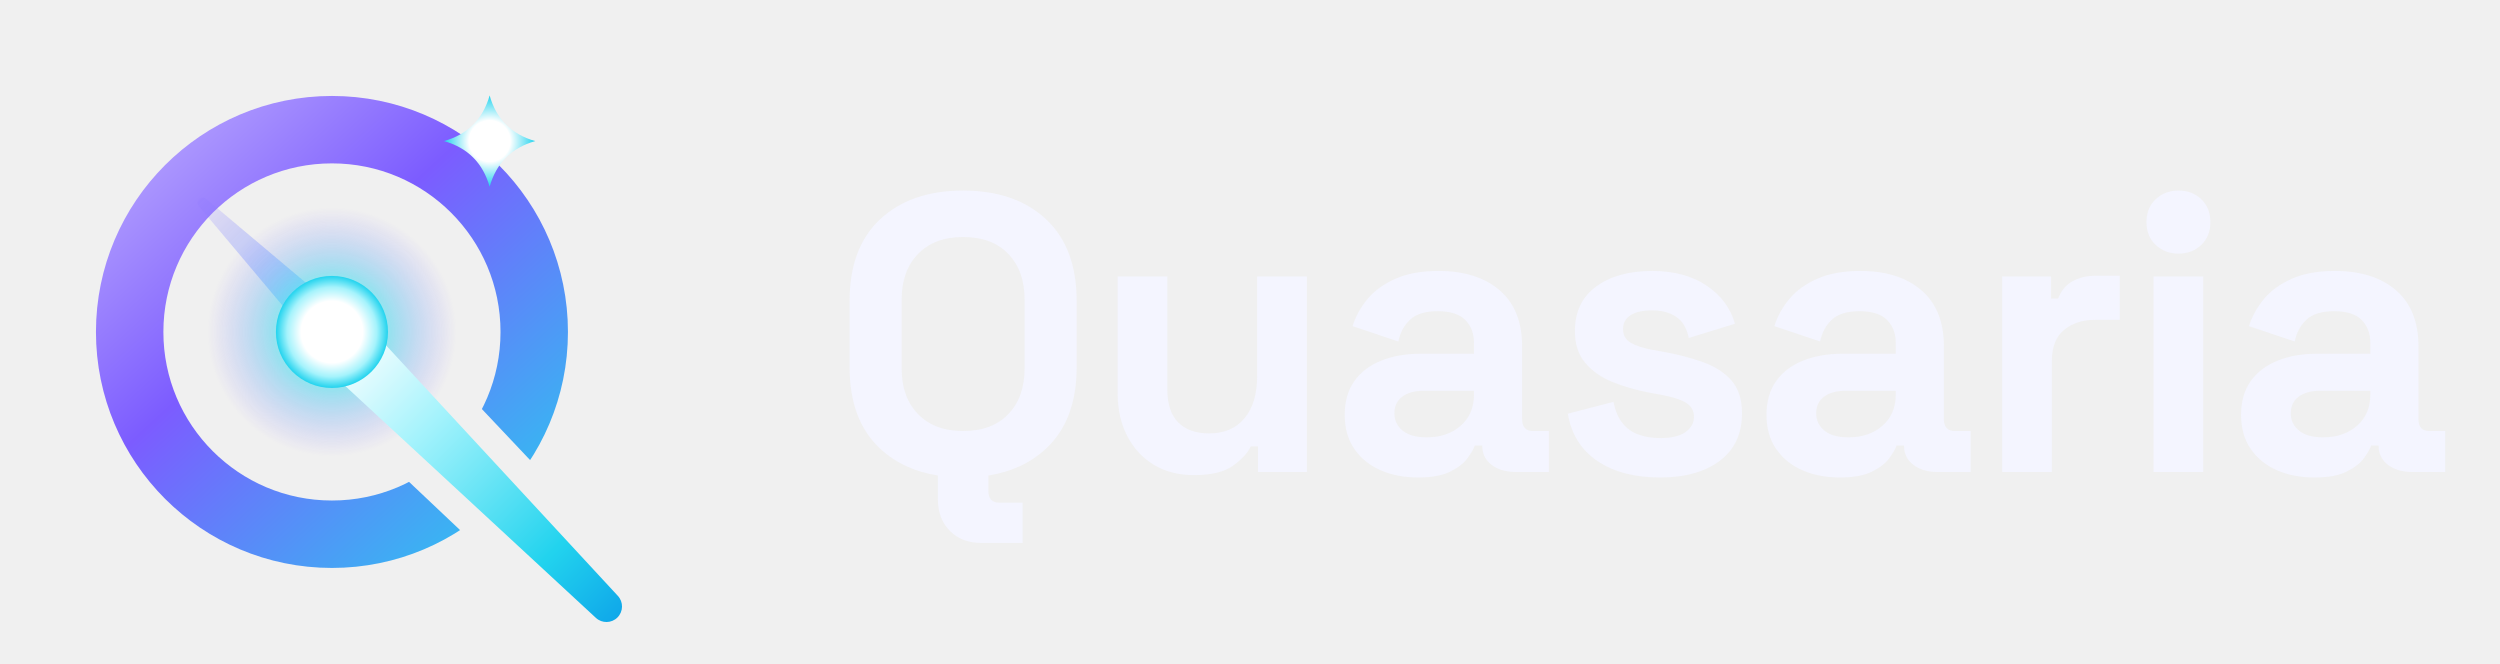
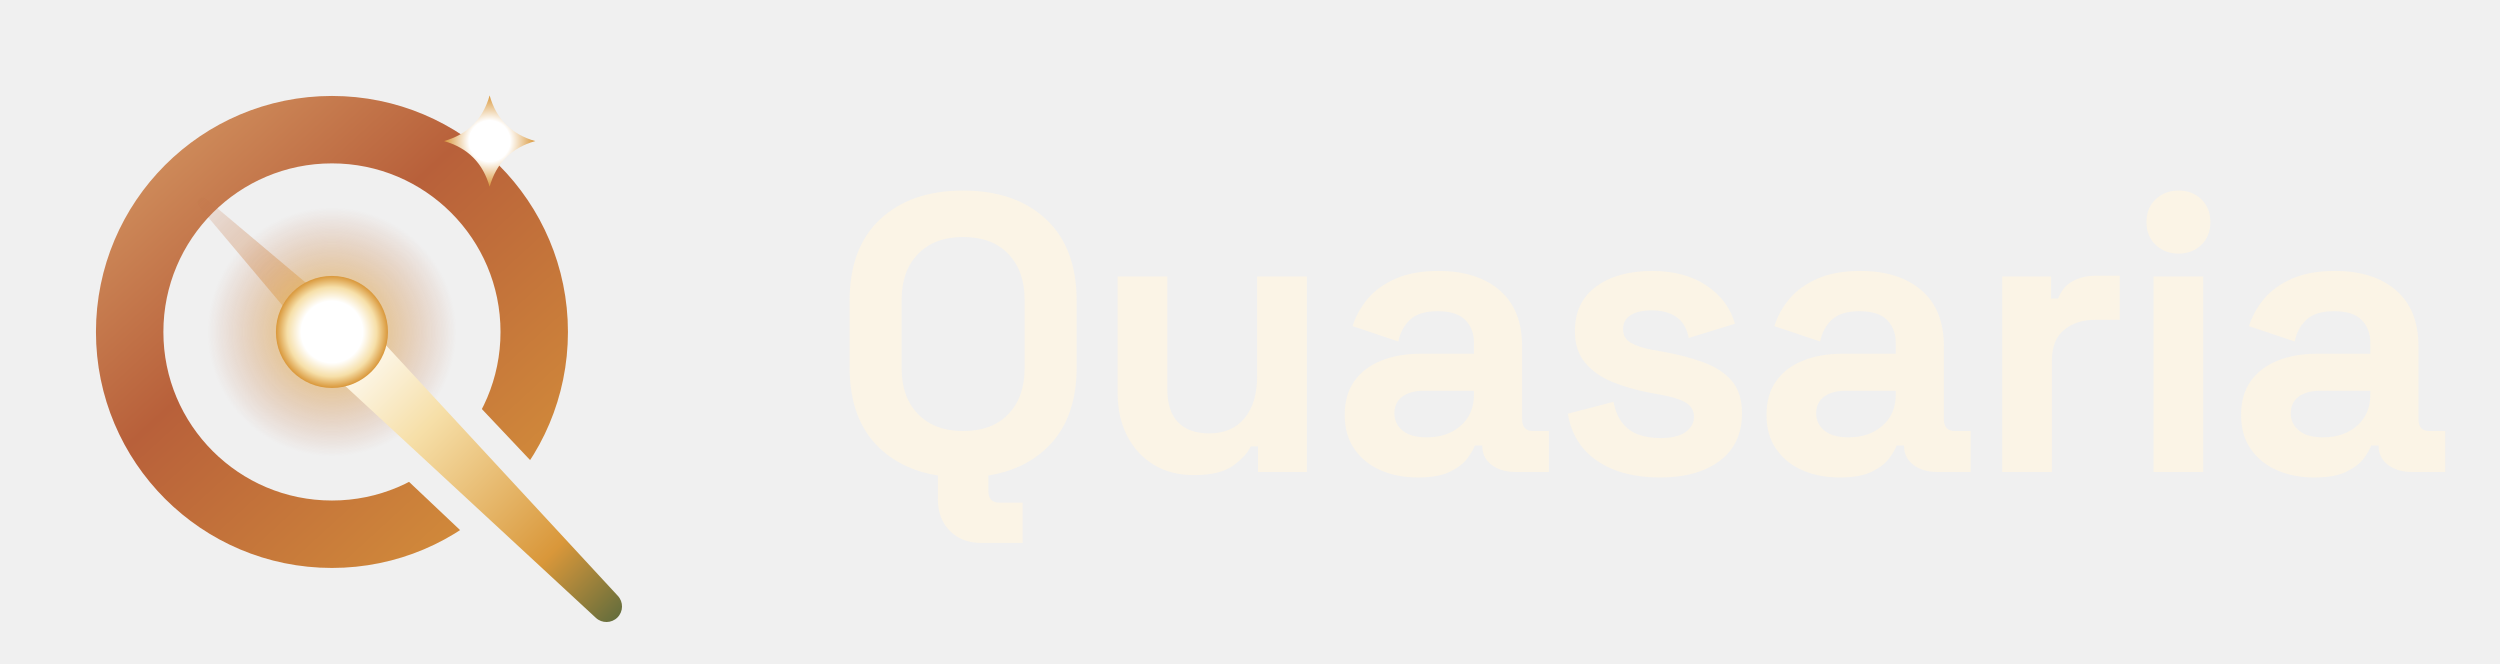
<svg xmlns="http://www.w3.org/2000/svg" viewBox="0 0 241 64" role="img" aria-labelledby="t d">
  <g>
    <defs>
      <linearGradient id="al-ring" x1="10" y1="8" x2="54" y2="56" gradientUnits="userSpaceOnUse">
-         <stop offset="0" stop-color="#C4B5FD" />
-         <stop offset=".42" stop-color="#7C5CFF" />
-         <stop offset="1" stop-color="#22D3EE" />
+         <stop offset="0" stop-color="#D9A06A" />
+         <stop offset=".42" stop-color="#B8603A" />
+         <stop offset="1" stop-color="#D9973A" />
      </linearGradient>
      <linearGradient id="al-jet" x1="33" y1="33" x2="60" y2="60" gradientUnits="userSpaceOnUse">
        <stop offset="0" stop-color="#fff" />
-         <stop offset=".3" stop-color="#A5F3FC" />
-         <stop offset=".75" stop-color="#22D3EE" />
-         <stop offset="1" stop-color="#0EA5E9" />
+         <stop offset=".3" stop-color="#F6DFA8" />
+         <stop offset=".75" stop-color="#D9973A" />
+         <stop offset="1" stop-color="#5E6B3C" />
      </linearGradient>
      <radialGradient id="al-core" cx="32" cy="32" r="5.4" gradientUnits="userSpaceOnUse">
        <stop offset="0" stop-color="#fff" />
        <stop offset=".55" stop-color="#fff" />
-         <stop offset=".8" stop-color="#A5F3FC" />
-         <stop offset="1" stop-color="#22D3EE" />
+         <stop offset=".8" stop-color="#F6DFA8" />
+         <stop offset="1" stop-color="#D9973A" />
      </radialGradient>
      <radialGradient id="al-glint" cx="47.2" cy="13.6" r="4.4" gradientUnits="userSpaceOnUse">
        <stop offset="0" stop-color="#fff" />
        <stop offset=".45" stop-color="#fff" />
-         <stop offset="1" stop-color="#22D3EE" />
+         <stop offset="1" stop-color="#D9973A" />
      </radialGradient>
      <linearGradient id="al-cjet" x1="31" y1="31" x2="18" y2="18" gradientUnits="userSpaceOnUse">
-         <stop offset="0" stop-color="#A5F3FC" stop-opacity=".95" />
-         <stop offset="1" stop-color="#7C5CFF" stop-opacity="0" />
+         <stop offset="0" stop-color="#F6DFA8" stop-opacity=".95" />
+         <stop offset="1" stop-color="#B8603A" stop-opacity="0" />
      </linearGradient>
      <radialGradient id="al-halo" cx="32" cy="32" r="12" gradientUnits="userSpaceOnUse">
-         <stop offset="0" stop-color="#A5F3FC" stop-opacity=".95" />
-         <stop offset=".45" stop-color="#22D3EE" stop-opacity=".45" />
-         <stop offset="1" stop-color="#7C5CFF" stop-opacity="0" />
+         <stop offset="0" stop-color="#F6DFA8" stop-opacity=".95" />
+         <stop offset=".45" stop-color="#D9973A" stop-opacity=".45" />
+         <stop offset="1" stop-color="#B8603A" stop-opacity="0" />
      </radialGradient>
      <mask id="al-cut" maskUnits="userSpaceOnUse" x="0" y="0" width="64" height="64">
        <rect width="64" height="64" fill="#fff" />
        <path d="M28.18 35.82L59.03 64.97A4.2 4.2 0 0 0 64.97 59.03L35.82 28.18Z" fill="#000" />
      </mask>
    </defs>
    <circle cx="32" cy="32" r="19.5" fill="none" stroke="url(#al-ring)" stroke-width="6.5" mask="url(#al-cut)" />
    <path d="M32.34 29.66L19.85 19.15A0.5 0.5 0 0 0 19.15 19.85L29.66 32.34Z" fill="url(#al-cjet)" />
    <circle cx="32" cy="32" r="12" fill="url(#al-halo)" />
    <path d="M30.95 35.05L57.44 59.56A1.5 1.5 0 0 0 59.56 57.44L35.05 30.95Z" fill="url(#al-jet)" />
    <circle cx="32" cy="32" r="5.4" fill="url(#al-core)" />
    <path d="M47.2 9.2Q48.17 12.63 51.6 13.6Q48.17 14.57 47.2 18Q46.23 14.57 42.8 13.6Q46.23 12.63 47.2 9.2Z" fill="url(#al-glint)" />
  </g>
-   <path d="M98.58 52.34L94.59 52.34Q92.73 52.34 91.57 51.18Q90.41 50.02 90.41 48.08L90.41 48.08L90.41 45.84Q87.07 45.31 84.86 43.26L84.86 43.26Q81.90 40.52 81.90 35.39L81.90 35.39L81.90 29.01Q81.90 23.88 84.86 21.12Q87.83 18.37 92.84 18.37Q97.86 18.37 100.82 21.12Q103.79 23.88 103.79 29.01L103.79 29.01L103.79 35.39Q103.79 40.52 100.82 43.26L100.82 43.26Q98.62 45.31 95.28 45.84L95.28 45.84L95.28 47.32Q95.28 48.46 96.34 48.46L96.34 48.46L98.58 48.46L98.58 52.34ZM92.84 41.55L92.84 41.55Q95.66 41.55 97.21 39.91Q98.77 38.28 98.77 35.54L98.77 35.54L98.77 28.86Q98.77 26.12 97.21 24.49Q95.66 22.85 92.84 22.85L92.84 22.85Q90.07 22.85 88.49 24.49Q86.92 26.12 86.92 28.86L86.92 28.86L86.92 35.54Q86.92 38.28 88.49 39.91Q90.07 41.55 92.84 41.55ZM115.07 45.80L115.07 45.80Q112.87 45.80 111.22 44.80Q109.56 43.79 108.65 42.00Q107.74 40.22 107.74 37.90L107.74 37.90L107.74 26.65L112.53 26.65L112.53 37.52Q112.53 39.65 113.57 40.71Q114.62 41.78 116.56 41.78L116.56 41.78Q118.76 41.78 119.98 40.31Q121.19 38.85 121.19 36.23L121.19 36.23L121.19 26.65L125.98 26.65L125.98 45.50L121.27 45.50L121.27 43.03L120.58 43.03Q120.13 43.98 118.87 44.89Q117.62 45.80 115.07 45.80ZM136.70 46.03L136.70 46.03Q134.68 46.03 133.09 45.33Q131.49 44.63 130.56 43.28Q129.63 41.93 129.63 39.99L129.63 39.99Q129.63 38.05 130.56 36.74Q131.49 35.43 133.14 34.77Q134.80 34.10 136.92 34.10L136.92 34.10L142.09 34.10L142.09 33.04Q142.09 31.71 141.26 30.85Q140.42 30.00 138.60 30.00L138.60 30.00Q136.81 30.00 135.94 30.81Q135.06 31.63 134.80 32.92L134.80 32.92L130.39 31.44Q130.84 30.00 131.85 28.80Q132.86 27.60 134.55 26.86Q136.24 26.12 138.67 26.12L138.67 26.12Q142.40 26.12 144.56 27.98Q146.73 29.84 146.73 33.38L146.73 33.38L146.73 40.41Q146.73 41.55 147.79 41.55L147.79 41.55L149.31 41.55L149.31 45.50L146.12 45.50Q144.71 45.50 143.80 44.82Q142.89 44.13 142.89 42.99L142.89 42.99L142.89 42.95L142.17 42.95Q142.02 43.41 141.48 44.15Q140.95 44.89 139.81 45.46Q138.67 46.03 136.70 46.03ZM137.53 42.16L137.53 42.16Q139.55 42.16 140.82 41.03Q142.09 39.91 142.09 38.05L142.09 38.05L142.09 37.67L137.27 37.67Q135.94 37.67 135.18 38.24Q134.42 38.81 134.42 39.84L134.42 39.84Q134.42 40.86 135.21 41.51Q136.01 42.16 137.53 42.16ZM160.03 46.03L160.03 46.03Q156.34 46.03 153.99 44.44Q151.63 42.84 151.14 39.88L151.14 39.88L155.54 38.74Q155.81 40.07 156.44 40.83Q157.06 41.59 158.00 41.91Q158.93 42.23 160.03 42.23L160.03 42.23Q161.70 42.23 162.50 41.64Q163.30 41.05 163.30 40.18L163.30 40.18Q163.30 39.31 162.54 38.83Q161.78 38.36 160.10 38.05L160.10 38.05L159.04 37.86Q157.06 37.48 155.43 36.82Q153.80 36.15 152.81 34.97Q151.82 33.80 151.82 31.93L151.82 31.93Q151.82 29.12 153.87 27.62Q155.92 26.12 159.27 26.12L159.27 26.12Q162.42 26.12 164.51 27.53Q166.60 28.93 167.25 31.21L167.25 31.21L162.80 32.58Q162.50 31.14 161.57 30.53Q160.64 29.92 159.27 29.92L159.27 29.92Q157.90 29.92 157.18 30.39Q156.46 30.87 156.46 31.71L156.46 31.71Q156.46 32.62 157.22 33.05Q157.98 33.49 159.27 33.72L159.27 33.72L160.33 33.91Q162.46 34.29 164.19 34.92Q165.92 35.54 166.93 36.70Q167.93 37.86 167.93 39.84L167.93 39.84Q167.93 42.80 165.79 44.42Q163.64 46.03 160.03 46.03ZM177.36 46.03L177.36 46.03Q175.34 46.03 173.75 45.33Q172.15 44.63 171.22 43.28Q170.29 41.93 170.29 39.99L170.29 39.99Q170.29 38.05 171.22 36.74Q172.15 35.43 173.80 34.77Q175.46 34.10 177.58 34.10L177.58 34.10L182.75 34.10L182.75 33.04Q182.75 31.71 181.92 30.85Q181.08 30.00 179.26 30.00L179.26 30.00Q177.47 30.00 176.60 30.81Q175.72 31.63 175.46 32.92L175.46 32.92L171.05 31.44Q171.50 30.00 172.51 28.80Q173.52 27.60 175.21 26.86Q176.90 26.12 179.33 26.12L179.33 26.12Q183.06 26.12 185.22 27.98Q187.39 29.84 187.39 33.38L187.39 33.38L187.39 40.41Q187.39 41.55 188.45 41.55L188.45 41.55L189.97 41.55L189.97 45.50L186.78 45.50Q185.37 45.50 184.46 44.82Q183.55 44.13 183.55 42.99L183.55 42.99L183.55 42.95L182.83 42.95Q182.68 43.41 182.14 44.15Q181.61 44.89 180.47 45.46Q179.33 46.03 177.36 46.03ZM178.19 42.16L178.19 42.16Q180.21 42.16 181.48 41.03Q182.75 39.91 182.75 38.05L182.75 38.05L182.75 37.67L177.93 37.67Q176.60 37.67 175.84 38.24Q175.08 38.81 175.08 39.84L175.08 39.84Q175.08 40.86 175.87 41.51Q176.67 42.16 178.19 42.16ZM197.80 45.50L193.01 45.50L193.01 26.65L197.72 26.65L197.72 28.78L198.41 28.78Q198.83 27.64 199.80 27.11Q200.76 26.58 202.06 26.58L202.06 26.58L204.34 26.58L204.34 30.83L201.98 30.83Q200.16 30.83 198.98 31.80Q197.80 32.77 197.80 34.78L197.80 34.78L197.80 45.50ZM212.39 45.50L207.60 45.50L207.60 26.65L212.39 26.65L212.39 45.50ZM210.00 24.45L210.00 24.45Q208.71 24.45 207.81 23.61Q206.92 22.78 206.92 21.41L206.92 21.41Q206.92 20.04 207.81 19.20Q208.71 18.37 210.00 18.37L210.00 18.37Q211.33 18.37 212.20 19.20Q213.08 20.04 213.08 21.41L213.08 21.41Q213.08 22.78 212.20 23.61Q211.33 24.45 210.00 24.45ZM223.11 46.03L223.11 46.03Q221.09 46.03 219.50 45.33Q217.90 44.63 216.97 43.28Q216.04 41.93 216.04 39.99L216.04 39.99Q216.04 38.05 216.97 36.74Q217.90 35.43 219.56 34.77Q221.21 34.10 223.34 34.10L223.34 34.10L228.50 34.10L228.50 33.04Q228.50 31.71 227.67 30.85Q226.83 30.00 225.01 30.00L225.01 30.00Q223.22 30.00 222.35 30.81Q221.47 31.63 221.21 32.92L221.21 32.92L216.80 31.44Q217.26 30.00 218.26 28.80Q219.27 27.60 220.96 26.86Q222.65 26.12 225.08 26.12L225.08 26.12Q228.81 26.12 230.97 27.98Q233.14 29.84 233.14 33.38L233.14 33.38L233.14 40.41Q233.14 41.55 234.20 41.55L234.20 41.55L235.72 41.55L235.72 45.50L232.53 45.50Q231.13 45.50 230.21 44.82Q229.30 44.13 229.30 42.99L229.30 42.99L229.30 42.95L228.58 42.95Q228.43 43.41 227.90 44.15Q227.36 44.89 226.22 45.46Q225.08 46.03 223.11 46.03ZM223.94 42.16L223.94 42.16Q225.96 42.16 227.23 41.03Q228.50 39.91 228.50 38.05L228.50 38.05L228.50 37.67L223.68 37.67Q222.35 37.67 221.59 38.24Q220.83 38.81 220.83 39.84L220.83 39.84Q220.83 40.86 221.63 41.51Q222.42 42.16 223.94 42.16Z" fill="#F4F5FF" />
+   <path d="M98.58 52.34L94.59 52.34Q92.73 52.34 91.57 51.18Q90.41 50.02 90.41 48.08L90.41 48.08L90.41 45.84Q87.07 45.31 84.86 43.26L84.86 43.26Q81.90 40.52 81.90 35.39L81.90 35.39L81.90 29.01Q81.90 23.88 84.86 21.12Q87.83 18.37 92.84 18.37Q97.86 18.37 100.82 21.12Q103.79 23.88 103.79 29.01L103.79 29.01L103.79 35.39Q103.79 40.52 100.82 43.26L100.82 43.26Q98.62 45.31 95.28 45.84L95.28 45.84L95.28 47.32Q95.28 48.46 96.34 48.46L96.34 48.46L98.58 48.46L98.58 52.34ZM92.84 41.55L92.84 41.55Q95.66 41.55 97.21 39.91Q98.77 38.28 98.77 35.54L98.77 35.54L98.77 28.86Q98.77 26.12 97.21 24.49Q95.66 22.85 92.84 22.85L92.84 22.85Q90.07 22.85 88.49 24.49Q86.92 26.12 86.92 28.86L86.92 28.86L86.92 35.54Q86.92 38.28 88.49 39.91Q90.07 41.55 92.84 41.55ZM115.07 45.80L115.07 45.80Q112.87 45.80 111.22 44.80Q109.56 43.79 108.65 42.00Q107.74 40.22 107.74 37.90L107.74 37.90L107.74 26.65L112.53 26.65L112.53 37.52Q112.53 39.65 113.57 40.71Q114.62 41.78 116.56 41.78L116.56 41.78Q118.76 41.78 119.98 40.31Q121.19 38.85 121.19 36.23L121.19 36.23L121.19 26.65L125.98 26.65L125.98 45.50L121.27 45.50L121.27 43.03L120.58 43.03Q120.13 43.98 118.87 44.89Q117.62 45.80 115.07 45.80ZM136.70 46.03L136.70 46.03Q134.68 46.03 133.09 45.33Q131.49 44.63 130.56 43.28Q129.63 41.93 129.63 39.99L129.63 39.99Q129.63 38.05 130.56 36.74Q131.49 35.43 133.14 34.77Q134.80 34.10 136.92 34.10L136.92 34.10L142.09 34.10L142.09 33.04Q142.09 31.71 141.26 30.85Q140.42 30.00 138.60 30.00L138.60 30.00Q136.81 30.00 135.94 30.81Q135.06 31.63 134.80 32.92L134.80 32.92L130.39 31.44Q130.84 30.00 131.85 28.80Q132.86 27.60 134.55 26.86Q136.24 26.12 138.67 26.12L138.67 26.12Q142.40 26.12 144.56 27.98Q146.73 29.84 146.73 33.38L146.73 33.38L146.73 40.41Q146.73 41.55 147.79 41.55L147.79 41.55L149.31 41.55L149.31 45.50L146.12 45.50Q144.71 45.50 143.80 44.82Q142.89 44.13 142.89 42.99L142.89 42.99L142.89 42.95L142.17 42.95Q142.02 43.41 141.48 44.15Q140.95 44.89 139.81 45.46Q138.67 46.03 136.70 46.03ZM137.53 42.16L137.53 42.16Q139.55 42.16 140.82 41.03Q142.09 39.91 142.09 38.05L142.09 38.05L142.09 37.67L137.27 37.67Q135.94 37.67 135.18 38.24Q134.42 38.81 134.42 39.84L134.42 39.84Q134.42 40.86 135.21 41.51Q136.01 42.16 137.53 42.16ZM160.03 46.03L160.03 46.03Q156.34 46.03 153.99 44.44Q151.63 42.84 151.14 39.88L151.14 39.88L155.54 38.74Q155.81 40.07 156.44 40.83Q157.06 41.59 158.00 41.91Q158.93 42.23 160.03 42.23L160.03 42.23Q161.70 42.23 162.50 41.64Q163.30 41.05 163.30 40.18L163.30 40.18Q163.30 39.31 162.54 38.83Q161.78 38.36 160.10 38.05L160.10 38.05L159.04 37.86Q157.06 37.48 155.43 36.82Q153.80 36.15 152.81 34.97Q151.82 33.80 151.82 31.93L151.82 31.93Q151.82 29.12 153.87 27.62Q155.92 26.12 159.27 26.12L159.27 26.12Q162.42 26.12 164.51 27.53Q166.60 28.93 167.25 31.21L167.25 31.21L162.80 32.58Q162.50 31.14 161.57 30.53Q160.64 29.92 159.27 29.92L159.27 29.92Q157.90 29.92 157.18 30.39Q156.46 30.87 156.46 31.71L156.46 31.71Q156.46 32.62 157.22 33.05Q157.98 33.49 159.27 33.72L159.27 33.72L160.33 33.91Q162.46 34.29 164.19 34.92Q165.92 35.54 166.93 36.70Q167.93 37.86 167.93 39.84L167.93 39.84Q167.93 42.80 165.79 44.42Q163.64 46.03 160.03 46.03ZM177.36 46.03L177.36 46.03Q175.34 46.03 173.75 45.33Q172.15 44.63 171.22 43.28Q170.29 41.93 170.29 39.99L170.29 39.99Q170.29 38.05 171.22 36.74Q172.15 35.43 173.80 34.77Q175.46 34.10 177.58 34.10L177.58 34.10L182.75 34.10L182.75 33.04Q182.75 31.71 181.92 30.85Q181.08 30.00 179.26 30.00L179.26 30.00Q177.47 30.00 176.60 30.81Q175.72 31.63 175.46 32.92L175.46 32.92L171.05 31.44Q171.50 30.00 172.51 28.80Q173.52 27.60 175.21 26.86Q176.90 26.12 179.33 26.12L179.33 26.12Q183.06 26.12 185.22 27.98Q187.39 29.84 187.39 33.38L187.39 33.38L187.39 40.41Q187.39 41.55 188.45 41.55L188.45 41.55L189.97 41.55L189.97 45.50L186.78 45.50Q185.37 45.50 184.46 44.82Q183.55 44.13 183.55 42.99L183.55 42.99L183.55 42.95L182.83 42.95Q182.68 43.41 182.14 44.15Q181.61 44.89 180.47 45.46Q179.33 46.03 177.36 46.03ZM178.19 42.16L178.19 42.16Q180.21 42.16 181.48 41.03Q182.75 39.91 182.75 38.05L182.75 38.05L182.75 37.67L177.93 37.67Q176.60 37.67 175.84 38.24Q175.08 38.81 175.08 39.84L175.08 39.84Q175.08 40.86 175.87 41.51Q176.67 42.16 178.19 42.16ZM197.80 45.50L193.01 45.50L193.01 26.65L197.72 26.65L197.72 28.78L198.41 28.78Q198.83 27.64 199.80 27.11Q200.76 26.58 202.06 26.58L202.06 26.58L204.34 26.58L204.34 30.83L201.98 30.83Q200.16 30.83 198.98 31.80Q197.80 32.77 197.80 34.78L197.80 34.78L197.80 45.50ZM212.39 45.50L207.60 45.50L207.60 26.65L212.39 26.65L212.39 45.50ZM210.00 24.45L210.00 24.45Q208.71 24.45 207.81 23.61Q206.92 22.78 206.92 21.41L206.92 21.41Q206.92 20.04 207.81 19.20Q208.71 18.37 210.00 18.37L210.00 18.37Q211.33 18.37 212.20 19.20Q213.08 20.04 213.08 21.41L213.08 21.41Q213.08 22.78 212.20 23.61Q211.33 24.45 210.00 24.45ZM223.11 46.03L223.11 46.03Q221.09 46.03 219.50 45.33Q217.90 44.63 216.97 43.28Q216.04 41.93 216.04 39.99L216.04 39.99Q216.04 38.05 216.97 36.74Q217.90 35.43 219.56 34.77Q221.21 34.10 223.34 34.10L223.34 34.10L228.50 34.10L228.50 33.04Q228.50 31.71 227.67 30.85Q226.83 30.00 225.01 30.00L225.01 30.00Q223.22 30.00 222.35 30.81Q221.47 31.63 221.21 32.92L221.21 32.92L216.80 31.44Q217.26 30.00 218.26 28.80Q219.27 27.60 220.96 26.86Q222.65 26.12 225.08 26.12L225.08 26.12Q228.81 26.12 230.97 27.98Q233.14 29.84 233.14 33.38L233.14 33.38L233.14 40.41Q233.14 41.55 234.20 41.55L234.20 41.55L235.72 41.55L235.72 45.50L232.53 45.50Q231.13 45.50 230.21 44.82Q229.30 44.13 229.30 42.99L229.30 42.99L229.30 42.95L228.58 42.95Q228.43 43.41 227.90 44.15Q227.36 44.89 226.22 45.46Q225.08 46.03 223.11 46.03ZM223.94 42.16L223.94 42.16Q225.96 42.16 227.23 41.03Q228.50 39.91 228.50 38.05L228.50 38.05L228.50 37.67L223.68 37.67Q222.35 37.67 221.59 38.24Q220.83 38.81 220.83 39.84L220.83 39.84Q220.83 40.86 221.63 41.51Q222.42 42.16 223.94 42.16Z" fill="#FBF4E6" />
</svg>
